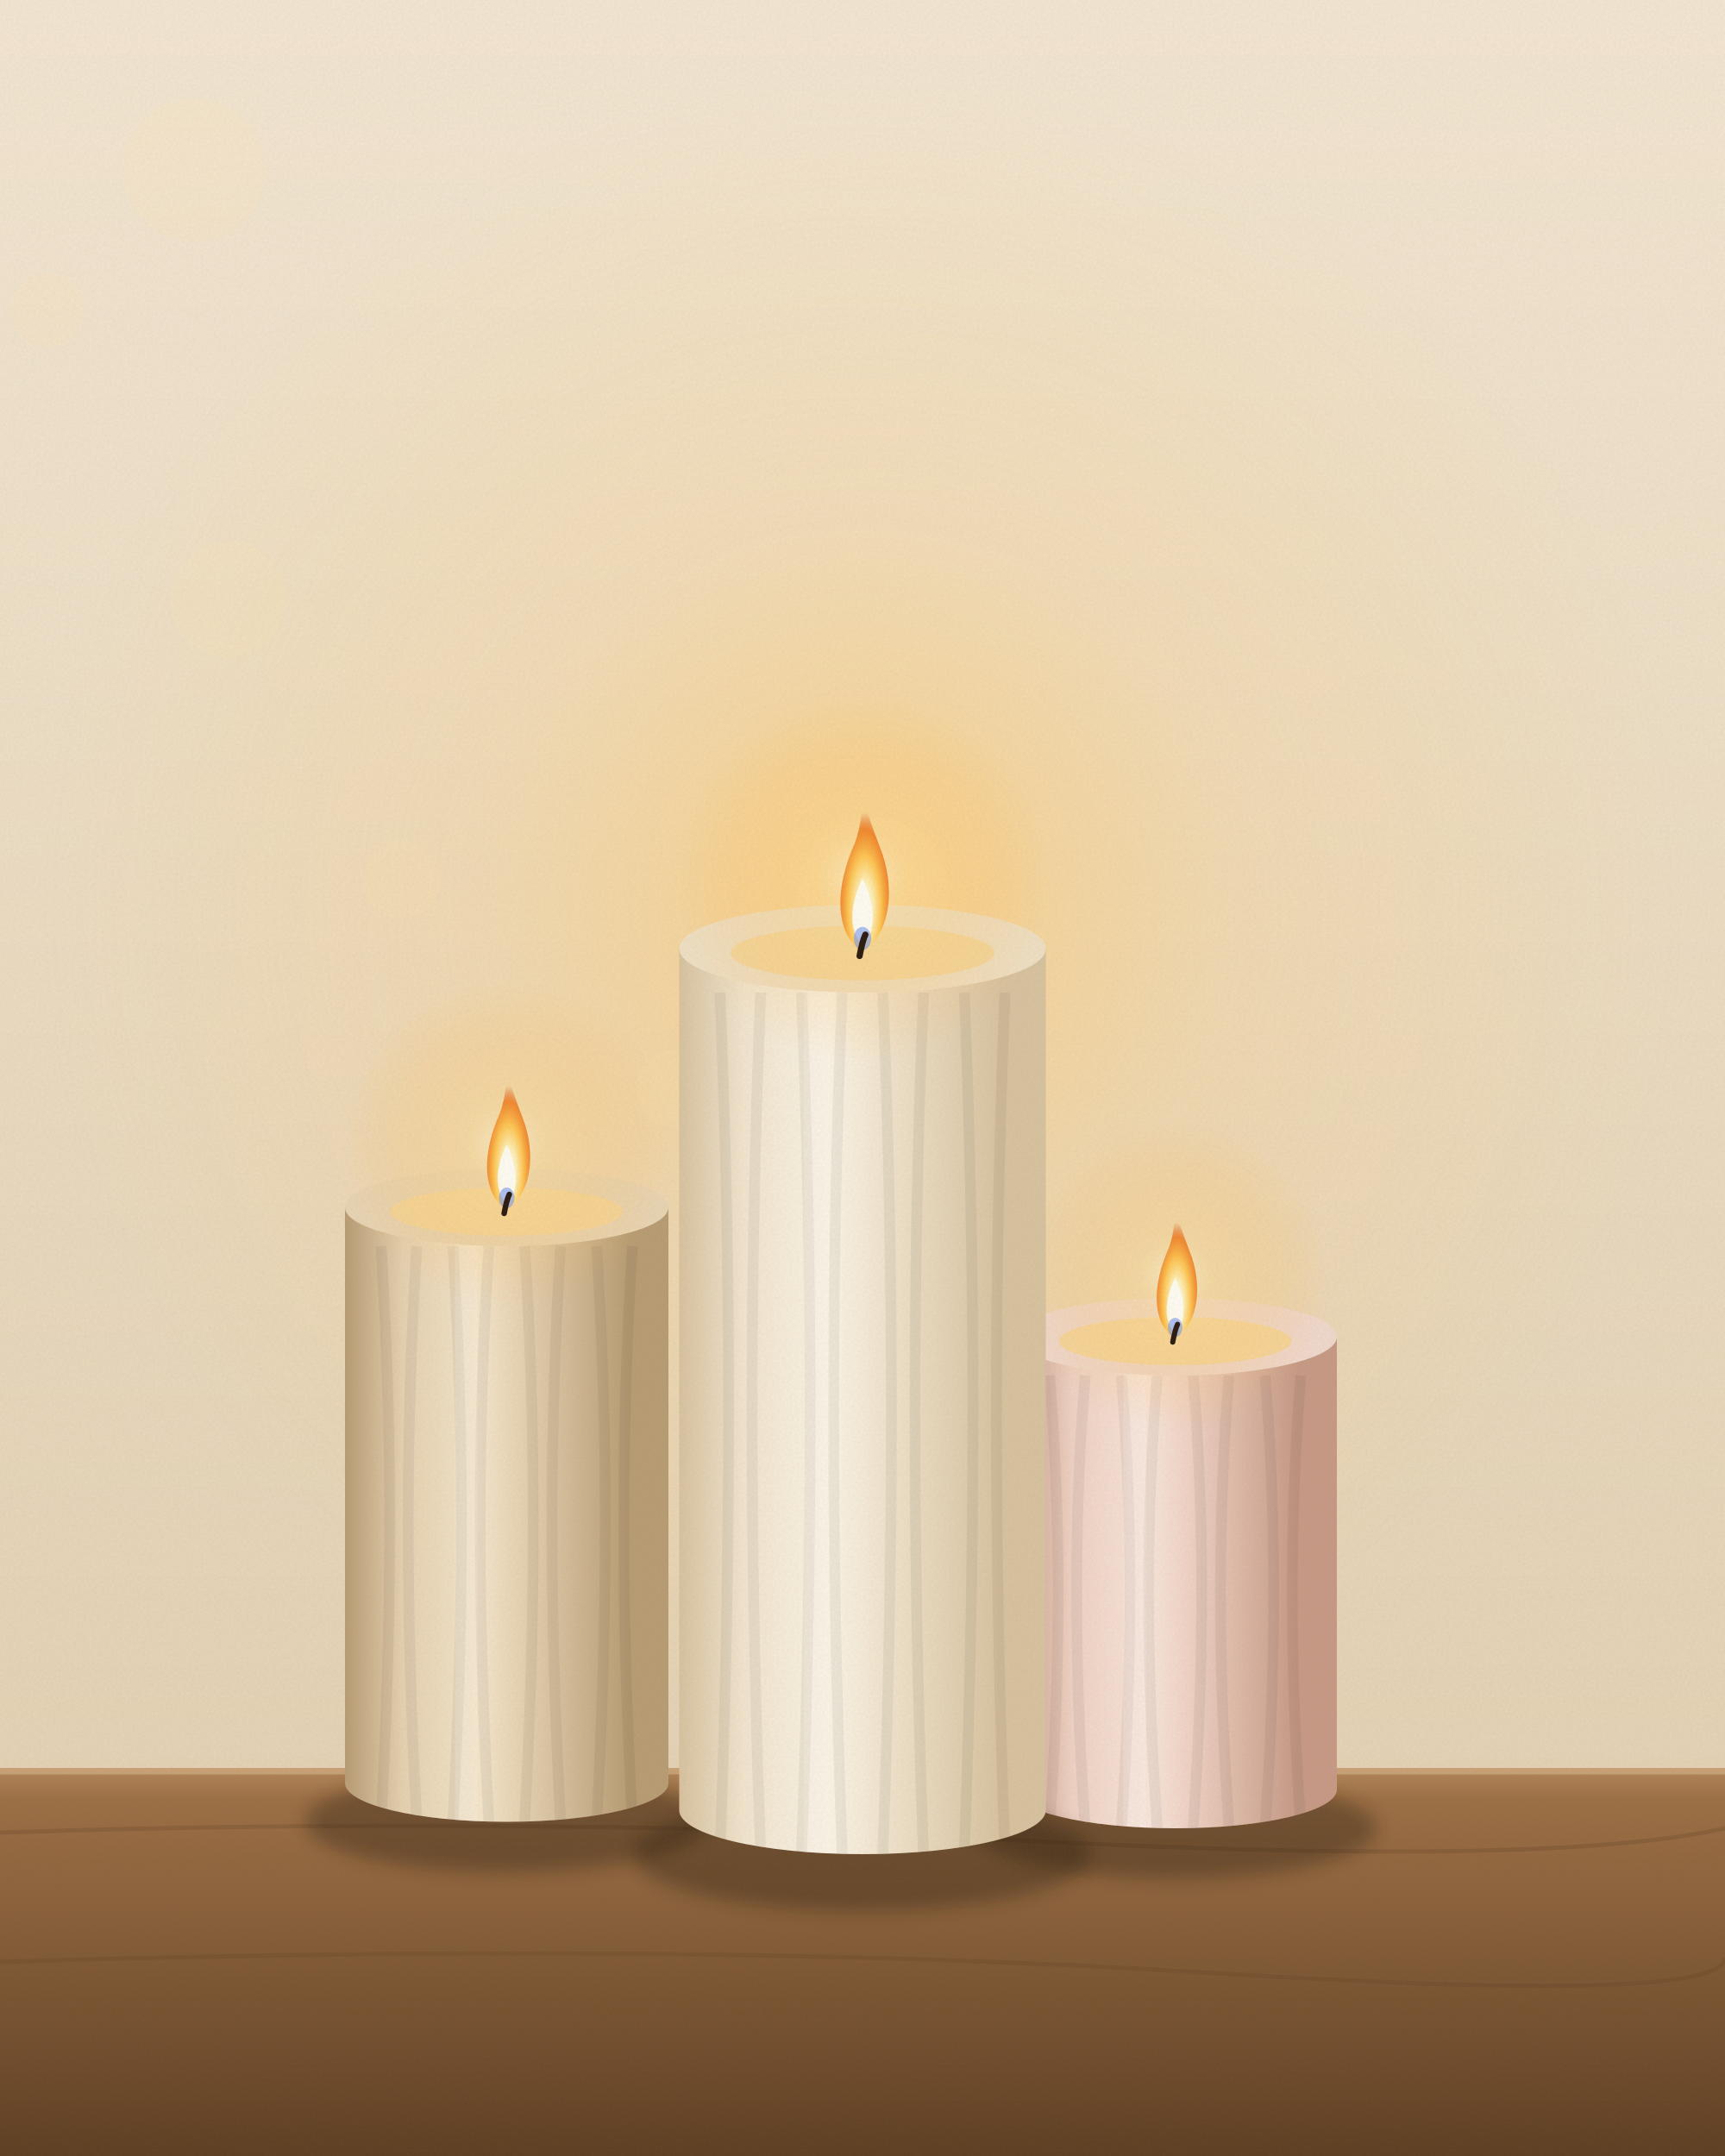
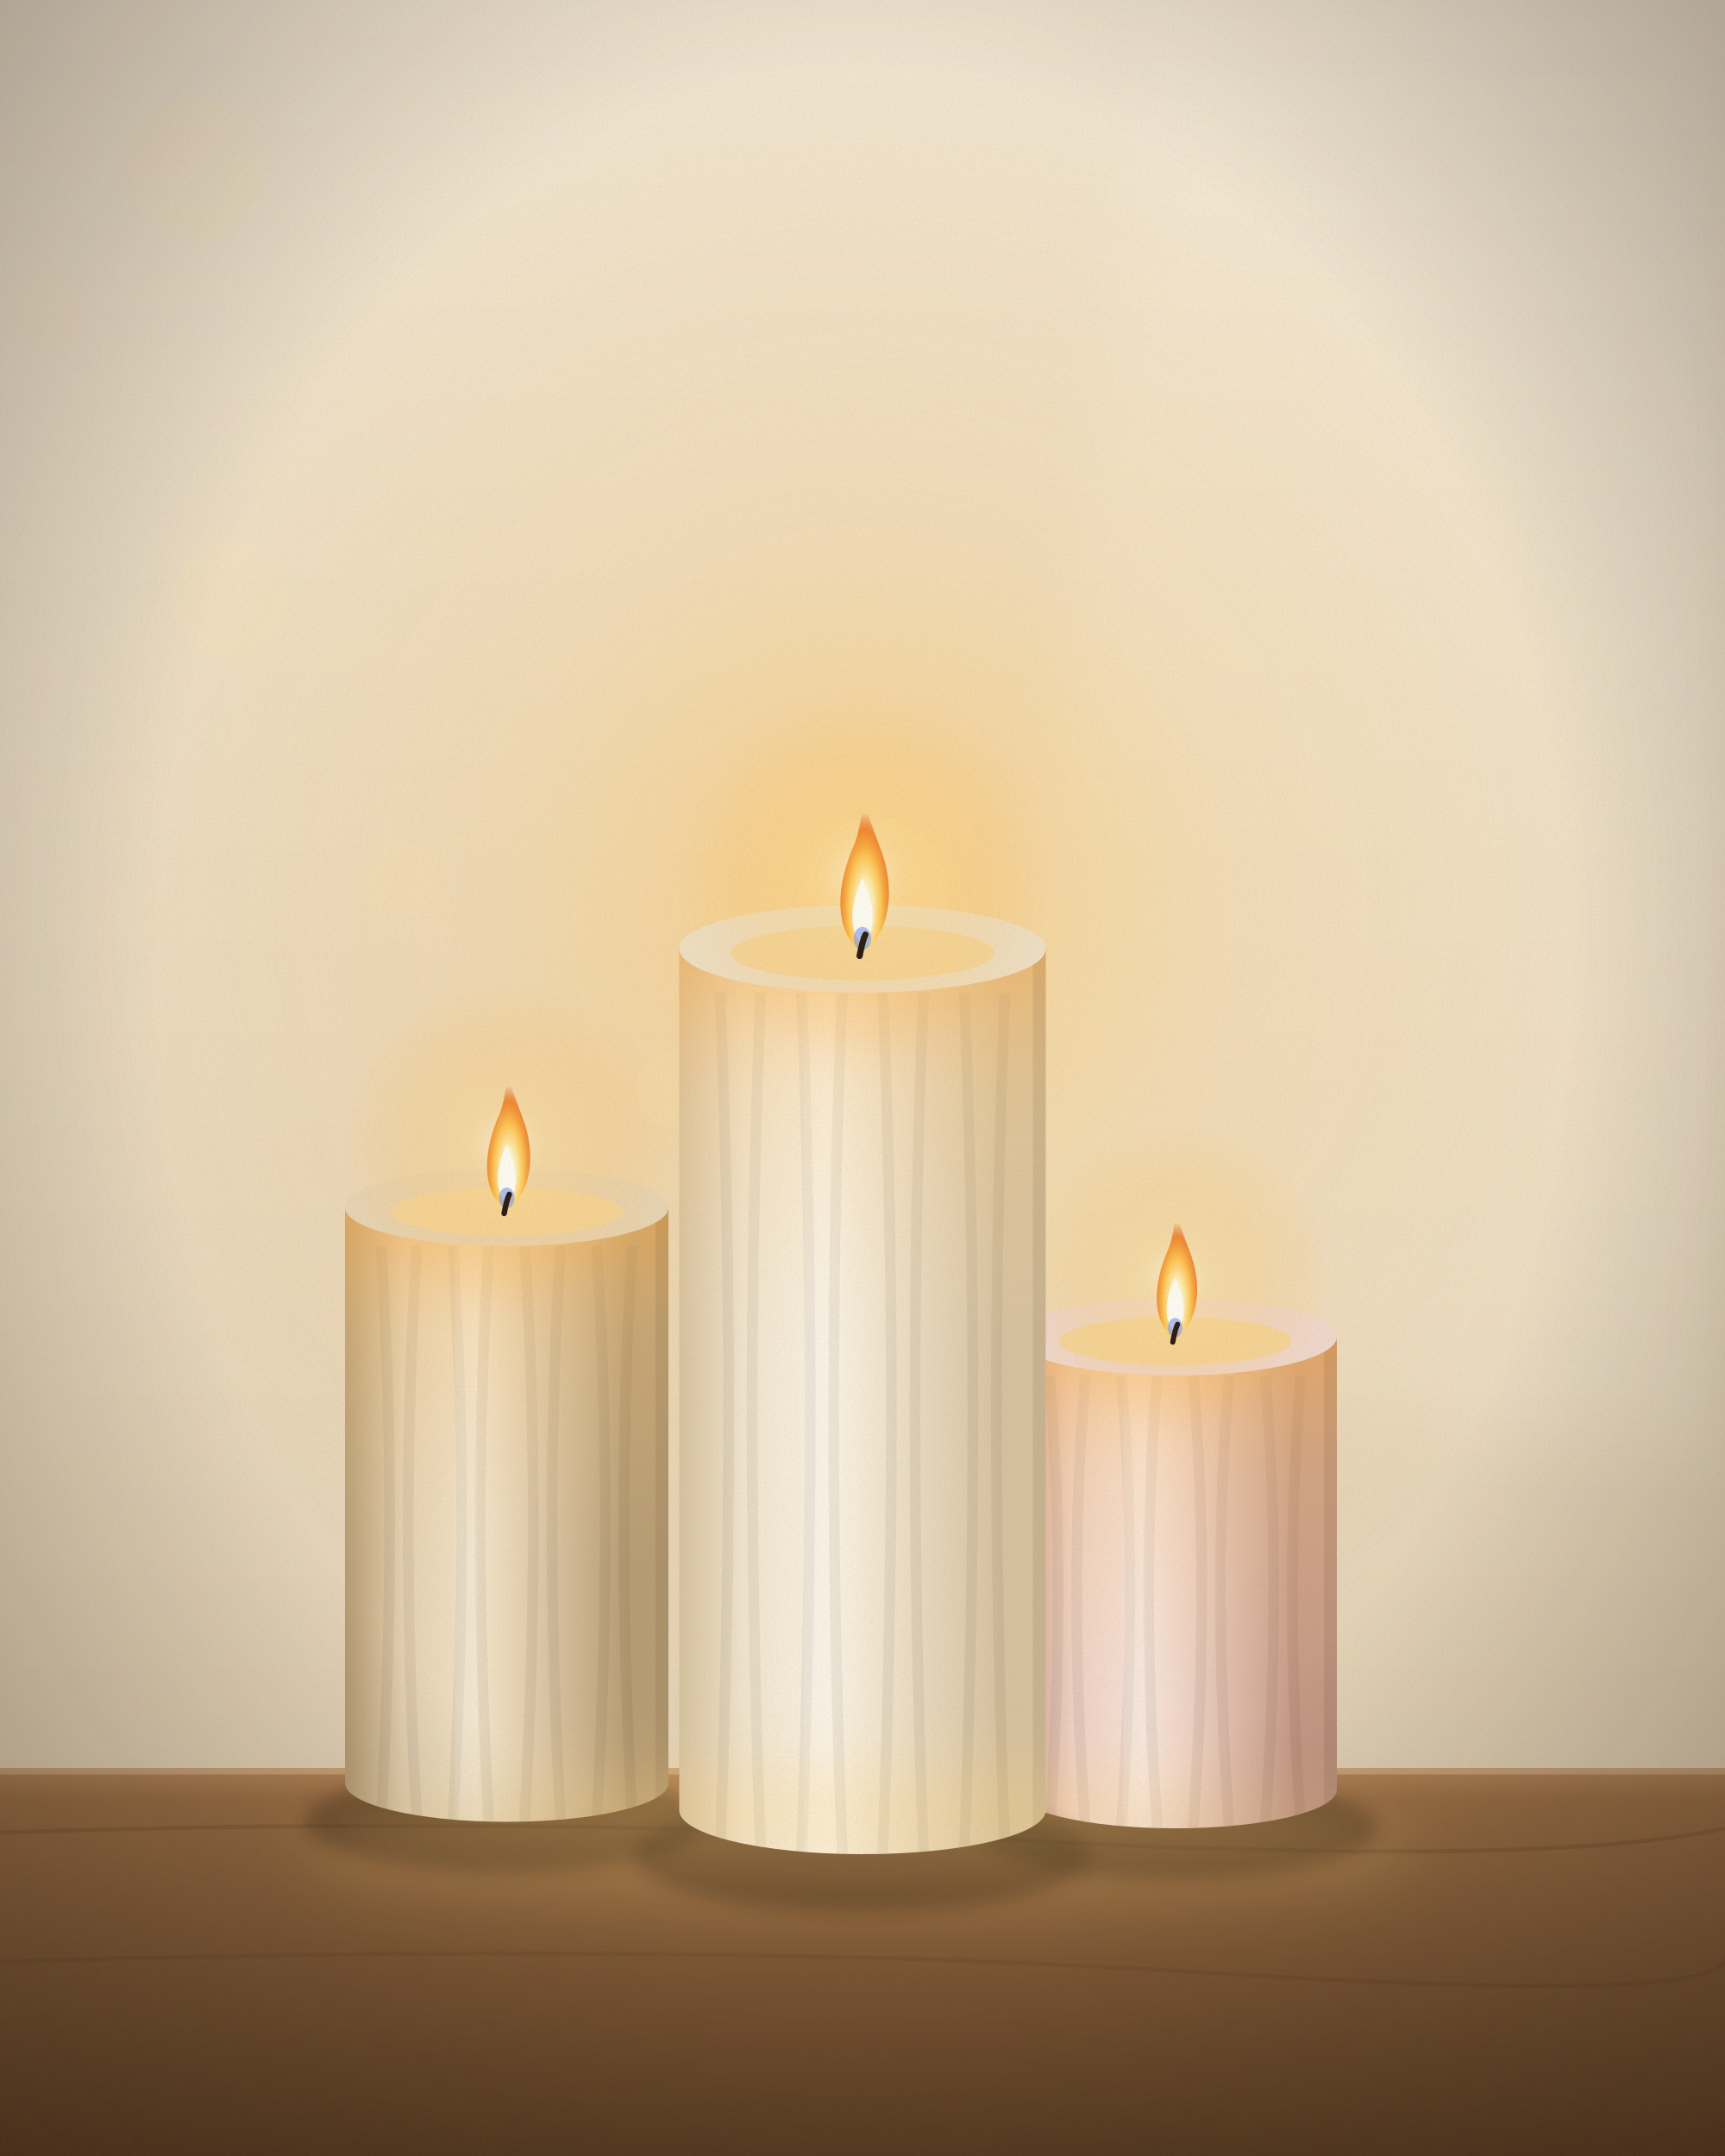
<svg xmlns="http://www.w3.org/2000/svg" viewBox="0 0 800 1000" width="800" height="1000" preserveAspectRatio="xMidYMid slice">
  <defs>
    <linearGradient id="bg4" x1="0" y1="0" x2="0" y2="1">
      <stop offset="0" stop-color="#f3e7d3" />
      <stop offset="1" stop-color="#e2cfb0" />
    </linearGradient>
    <radialGradient id="warm4" cx="0.5" cy="0.5" r="0.5">
      <stop offset="0" stop-color="#ffcf7a" stop-opacity="0.75" />
      <stop offset="0.45" stop-color="#ffcf7a" stop-opacity="0.22" />
      <stop offset="1" stop-color="#ffcf7a" stop-opacity="0" />
    </radialGradient>
    <linearGradient id="wood4" x1="0" y1="0" x2="0" y2="1">
      <stop offset="0" stop-color="#b48659" />
      <stop offset="0.08" stop-color="#9c6f45" />
      <stop offset="1" stop-color="#5e3e22" />
    </linearGradient>
    <radialGradient id="flame4" cx="0.5" cy="0.72" r="0.62">
      <stop offset="0" stop-color="#fffdf2" />
      <stop offset="0.28" stop-color="#fff1b8" />
      <stop offset="0.55" stop-color="#ffc552" />
      <stop offset="0.82" stop-color="#f07a1c" stop-opacity="0.85" />
      <stop offset="1" stop-color="#d9480f" stop-opacity="0" />
    </radialGradient>
    <radialGradient id="halo4" cx="0.5" cy="0.5" r="0.5">
      <stop offset="0" stop-color="#fff6d8" stop-opacity="0.95" />
      <stop offset="0.25" stop-color="#ffd98a" stop-opacity="0.5" />
      <stop offset="1" stop-color="#ffb347" stop-opacity="0" />
    </radialGradient>
+     <linearGradient id="waxglow4" x1="0" y1="0" x2="0" y2="1">
+       <stop offset="0" stop-color="#ffb04a" stop-opacity="0.55" />
+       <stop offset="0.35" stop-color="#ffc977" stop-opacity="0.22" />
+       <stop offset="1" stop-color="#ffd9a0" stop-opacity="0" />
+     </linearGradient>
+     <radialGradient id="vig4" cx="0.5" cy="0.45" r="0.75">
+       <stop offset="0.55" stop-color="#000" stop-opacity="0" />
+       <stop offset="1" stop-color="#1e120a" stop-opacity="0.38" />
+     </radialGradient>
+     <linearGradient id="reflect4" x1="0" y1="0" x2="0" y2="1">
+       <stop offset="0" stop-color="#ffd27a" stop-opacity="0.35" />
+       <stop offset="1" stop-color="#ffd27a" stop-opacity="0" />
+     </linearGradient>
    <filter id="soft4" x="-50%" y="-50%" width="200%" height="200%">
      <feGaussianBlur stdDeviation="14" />
    </filter>
    <filter id="blur44" x="-50%" y="-50%" width="200%" height="200%">
      <feGaussianBlur stdDeviation="4" />
    </filter>
    <filter id="grain4">
      <feTurbulence type="fractalNoise" baseFrequency="0.85" numOctaves="2" stitchTiles="stitch" />
      <feColorMatrix values="0 0 0 0 0.25  0 0 0 0 0.17  0 0 0 0 0.1  0 0 0 0.09 0" />
    </filter>
  </defs>
  <rect width="800" height="1000" fill="url(#bg4)" />
+   <rect x="496.0" y="-50.0" width="400.0" height="700.0" rx="40" fill="#fff8ea" opacity="0.18" filter="url(#soft4)" transform="rotate(8 640.0 300.0)" />
  <rect x="0" y="820" width="800" height="180" fill="url(#wood4)" />
  <path d="M0 850 Q240.0 842 480.0 854 T800 848" stroke="#4a2f19" stroke-opacity="0.18" stroke-width="2" fill="none" />
  <path d="M0 910 Q320.0 900 560.0 915 T800 908" stroke="#4a2f19" stroke-opacity="0.14" stroke-width="2" fill="none" />
  <rect x="0" y="820" width="800" height="3" fill="#d9b68c" opacity="0.6" />
  <circle cx="400" cy="420" r="380" fill="url(#warm4)">
    <animate attributeName="opacity" values="0.85;1;0.9;1;0.85" dur="3.1s" repeatCount="indefinite" />
  </circle>
  <circle cx="90" cy="79" r="33" fill="#ffe2a6" opacity="0.12">
    <animate attributeName="opacity" values="0.05;0.2;0.05" dur="5.7s" repeatCount="indefinite" />
  </circle>
  <circle cx="106" cy="278" r="27" fill="#ffe2a6" opacity="0.12">
    <animate attributeName="opacity" values="0.05;0.2;0.05" dur="5.9s" repeatCount="indefinite" />
  </circle>
  <circle cx="313" cy="505" r="18" fill="#ffe2a6" opacity="0.12">
    <animate attributeName="opacity" values="0.05;0.2;0.05" dur="5.8s" repeatCount="indefinite" />
  </circle>
  <circle cx="22" cy="144" r="17" fill="#ffe2a6" opacity="0.12">
    <animate attributeName="opacity" values="0.05;0.2;0.05" dur="8.9s" repeatCount="indefinite" />
  </circle>
  <circle cx="252" cy="593" r="18" fill="#ffe2a6" opacity="0.12">
    <animate attributeName="opacity" values="0.05;0.2;0.05" dur="8.6s" repeatCount="indefinite" />
  </circle>
  <circle cx="405" cy="414" r="35" fill="#ffe2a6" opacity="0.12">
    <animate attributeName="opacity" values="0.05;0.2;0.05" dur="6.1s" repeatCount="indefinite" />
  </circle>
  <circle cx="186" cy="408" r="18" fill="#ffe2a6" opacity="0.12">
    <animate attributeName="opacity" values="0.05;0.2;0.05" dur="5.1s" repeatCount="indefinite" />
  </circle>
  <defs>
    <linearGradient id="w4" x1="0" y1="0" x2="1" y2="0">
      <stop offset="0" stop-color="#d8c3a0" />
      <stop offset="0.18" stop-color="#f2e6d0" />
      <stop offset="0.42" stop-color="#fbf4e6" />
      <stop offset="0.55" stop-color="#f2e6d0" />
      <stop offset="0.88" stop-color="#d8c3a0" />
      <stop offset="1" stop-color="#d8c3a0" />
    </linearGradient>
    <linearGradient id="s4" x1="0" y1="0" x2="1" y2="0">
      <stop offset="0" stop-color="#b89d74" />
      <stop offset="0.18" stop-color="#e6d2b2" />
      <stop offset="0.42" stop-color="#f4e6cc" />
      <stop offset="0.55" stop-color="#e6d2b2" />
      <stop offset="0.88" stop-color="#b89d74" />
      <stop offset="1" stop-color="#b89d74" />
    </linearGradient>
    <linearGradient id="b4" x1="0" y1="0" x2="1" y2="0">
      <stop offset="0" stop-color="#c79a86" />
      <stop offset="0.18" stop-color="#efd2c4" />
      <stop offset="0.42" stop-color="#f9e6dc" />
      <stop offset="0.55" stop-color="#efd2c4" />
      <stop offset="0.88" stop-color="#c79a86" />
      <stop offset="1" stop-color="#c79a86" />
    </linearGradient>
  </defs>
  <clipPath id="clip4_160_560">
    <path d="M160 560 L160 827.0 A75.0 18.0 0 0 0 310 827.0 L310 560 Z" />
  </clipPath>
  <ellipse cx="235.0" cy="845" rx="93.75" ry="23.4" fill="#2b1a0e" opacity="0.38" filter="url(#blur44)" />
  <path d="M160 560 L160 827.0 A75.0 18.0 0 0 0 310 827.0 L310 560 Z" fill="url(#s4)" />
  <g clip-path="url(#clip4_160_560)">
    <path d="M176.7 578.0 Q184.7 702.5 176.7 845.0" stroke="#000" stroke-opacity="0.07" stroke-width="5" fill="none" />
    <path d="M193.3 578.0 Q185.3 702.5 193.3 845.0" stroke="#000" stroke-opacity="0.07" stroke-width="5" fill="none" />
    <path d="M210.0 578.0 Q218.0 702.5 210.0 845.0" stroke="#000" stroke-opacity="0.07" stroke-width="5" fill="none" />
    <path d="M226.7 578.0 Q218.7 702.5 226.7 845.0" stroke="#000" stroke-opacity="0.07" stroke-width="5" fill="none" />
    <path d="M243.3 578.0 Q251.3 702.5 243.3 845.0" stroke="#000" stroke-opacity="0.07" stroke-width="5" fill="none" />
    <path d="M260.0 578.0 Q252.0 702.5 260.0 845.0" stroke="#000" stroke-opacity="0.07" stroke-width="5" fill="none" />
    <path d="M276.7 578.0 Q284.7 702.5 276.7 845.0" stroke="#000" stroke-opacity="0.07" stroke-width="5" fill="none" />
    <path d="M293.3 578.0 Q285.3 702.5 293.3 845.0" stroke="#000" stroke-opacity="0.07" stroke-width="5" fill="none" />
    <rect x="160" y="560" width="150" height="285" fill="url(#s4)" opacity="0.18" />
    <rect x="211.0" y="560" width="10.5" height="285" fill="#fff" opacity="0.16" />
+     <rect x="160" y="560" width="150" height="165.0" fill="url(#waxglow4)">
+       <animate attributeName="opacity" values="0.85;1;0.9;1;0.85" dur="3.1s" begin="0.40s" repeatCount="indefinite" />
+     </rect>
+     <rect x="304" y="560" width="6" height="285" fill="#3b2412" opacity="0.10" />
  </g>
  <ellipse cx="235.0" cy="560" rx="75.0" ry="18.0" fill="#e8d5b4" />
  <ellipse cx="235.0" cy="562" rx="54.0" ry="11.16" fill="#f6d79a" opacity="0.9">
    <animate attributeName="opacity" values="0.8;1;0.85;0.95;0.8" dur="3.1s" begin="0.40s" repeatCount="indefinite" />
  </ellipse>
  <g transform="translate(235.0 558) scale(0.8)">
    <circle cx="0" cy="-34" r="95" fill="url(#halo4)" opacity="0.8">
      <animate attributeName="opacity" values="0.7;0.95;0.78;0.9;0.7" dur="3.1s" begin="0.40s" repeatCount="indefinite" />
      <animate attributeName="r" values="92;100;95;98;92" dur="3.1s" begin="0.40s" repeatCount="indefinite" />
    </circle>
    <g>
      <animateTransform attributeName="transform" type="skewX" values="0;3;-2.5;1.5;-1;0" dur="2.6s" begin="0.40s" repeatCount="indefinite" />
      <g>
        <animateTransform attributeName="transform" type="scale" values="1 1;0.96 1.07;1.03 0.95;0.98 1.04;1 1" dur="1.7s" begin="0.40s" repeatCount="indefinite" />
        <path d="M0 4 C-15 -6 -14 -30 -4 -52 C-1 -60 0 -70 0 -76 C3 -66 6 -58 9 -50 C17 -30 15 -6 0 4 Z" fill="url(#flame4)" />
        <path d="M0 0 C-7 -6 -7 -20 0 -34 C7 -20 7 -6 0 0 Z" fill="#fffef6" opacity="0.92" />
        <ellipse cx="0" cy="-3" rx="4.5" ry="6" fill="#6d8ff0" opacity="0.55" />
      </g>
    </g>
    <path d="M-1.5 6 Q0 -2 1.5 -5" stroke="#2a1a10" stroke-width="3.2" stroke-linecap="round" fill="none" />
  </g>
  <clipPath id="clip4_470_620">
    <path d="M470 620 L470 830.0 A75.0 18.0 0 0 0 620 830.0 L620 620 Z" />
  </clipPath>
  <ellipse cx="545.0" cy="848" rx="93.75" ry="23.4" fill="#2b1a0e" opacity="0.38" filter="url(#blur44)" />
  <path d="M470 620 L470 830.0 A75.0 18.0 0 0 0 620 830.0 L620 620 Z" fill="url(#b4)" />
  <g clip-path="url(#clip4_470_620)">
    <path d="M486.7 638.0 Q494.7 734.0 486.7 848.0" stroke="#000" stroke-opacity="0.07" stroke-width="5" fill="none" />
    <path d="M503.3 638.0 Q495.3 734.0 503.3 848.0" stroke="#000" stroke-opacity="0.07" stroke-width="5" fill="none" />
    <path d="M520.0 638.0 Q528.0 734.0 520.0 848.0" stroke="#000" stroke-opacity="0.07" stroke-width="5" fill="none" />
    <path d="M536.7 638.0 Q528.7 734.0 536.7 848.0" stroke="#000" stroke-opacity="0.07" stroke-width="5" fill="none" />
    <path d="M553.3 638.0 Q561.3 734.0 553.3 848.0" stroke="#000" stroke-opacity="0.07" stroke-width="5" fill="none" />
    <path d="M570.0 638.0 Q562.0 734.0 570.0 848.0" stroke="#000" stroke-opacity="0.07" stroke-width="5" fill="none" />
    <path d="M586.7 638.0 Q594.7 734.0 586.7 848.0" stroke="#000" stroke-opacity="0.07" stroke-width="5" fill="none" />
    <path d="M603.3 638.0 Q595.3 734.0 603.3 848.0" stroke="#000" stroke-opacity="0.07" stroke-width="5" fill="none" />
    <rect x="470" y="620" width="150" height="228" fill="url(#b4)" opacity="0.18" />
    <rect x="521.0" y="620" width="10.5" height="228" fill="#fff" opacity="0.16" />
+     <rect x="470" y="620" width="150" height="165.0" fill="url(#waxglow4)">
+       <animate attributeName="opacity" values="0.85;1;0.9;1;0.85" dur="3.1s" begin="0.90s" repeatCount="indefinite" />
+     </rect>
+     <rect x="614" y="620" width="6" height="228" fill="#3b2412" opacity="0.10" />
  </g>
  <ellipse cx="545.0" cy="620" rx="75.0" ry="18.0" fill="#f0d9cd" />
  <ellipse cx="545.0" cy="622" rx="54.0" ry="11.16" fill="#f6d79a" opacity="0.9">
    <animate attributeName="opacity" values="0.8;1;0.85;0.95;0.8" dur="3.1s" begin="0.90s" repeatCount="indefinite" />
  </ellipse>
  <g transform="translate(545.0 618) scale(0.75)">
    <circle cx="0" cy="-34" r="95" fill="url(#halo4)" opacity="0.8">
      <animate attributeName="opacity" values="0.7;0.95;0.78;0.9;0.7" dur="3.1s" begin="0.90s" repeatCount="indefinite" />
      <animate attributeName="r" values="92;100;95;98;92" dur="3.1s" begin="0.90s" repeatCount="indefinite" />
    </circle>
    <g>
      <animateTransform attributeName="transform" type="skewX" values="0;3;-2.5;1.5;-1;0" dur="2.6s" begin="0.90s" repeatCount="indefinite" />
      <g>
        <animateTransform attributeName="transform" type="scale" values="1 1;0.96 1.07;1.03 0.95;0.98 1.04;1 1" dur="1.7s" begin="0.90s" repeatCount="indefinite" />
        <path d="M0 4 C-15 -6 -14 -30 -4 -52 C-1 -60 0 -70 0 -76 C3 -66 6 -58 9 -50 C17 -30 15 -6 0 4 Z" fill="url(#flame4)" />
        <path d="M0 0 C-7 -6 -7 -20 0 -34 C7 -20 7 -6 0 0 Z" fill="#fffef6" opacity="0.92" />
        <ellipse cx="0" cy="-3" rx="4.5" ry="6" fill="#6d8ff0" opacity="0.55" />
      </g>
    </g>
    <path d="M-1.5 6 Q0 -2 1.5 -5" stroke="#2a1a10" stroke-width="3.2" stroke-linecap="round" fill="none" />
  </g>
  <clipPath id="clip4_315_440">
    <path d="M315 440 L315 839.6 A85.0 20.4 0 0 0 485 839.6 L485 440 Z" />
  </clipPath>
  <ellipse cx="400.0" cy="860" rx="106.25" ry="26.52" fill="#2b1a0e" opacity="0.38" filter="url(#blur44)" />
  <path d="M315 440 L315 839.6 A85.0 20.4 0 0 0 485 839.6 L485 440 Z" fill="url(#w4)" />
  <g clip-path="url(#clip4_315_440)">
    <path d="M333.9 460.4 Q341.9 650.0 333.9 860.0" stroke="#000" stroke-opacity="0.07" stroke-width="5" fill="none" />
    <path d="M352.8 460.4 Q344.8 650.0 352.8 860.0" stroke="#000" stroke-opacity="0.07" stroke-width="5" fill="none" />
    <path d="M371.7 460.4 Q379.7 650.0 371.7 860.0" stroke="#000" stroke-opacity="0.07" stroke-width="5" fill="none" />
    <path d="M390.6 460.4 Q382.6 650.0 390.6 860.0" stroke="#000" stroke-opacity="0.07" stroke-width="5" fill="none" />
    <path d="M409.4 460.4 Q417.4 650.0 409.4 860.0" stroke="#000" stroke-opacity="0.07" stroke-width="5" fill="none" />
    <path d="M428.3 460.4 Q420.3 650.0 428.3 860.0" stroke="#000" stroke-opacity="0.07" stroke-width="5" fill="none" />
    <path d="M447.2 460.4 Q455.2 650.0 447.2 860.0" stroke="#000" stroke-opacity="0.07" stroke-width="5" fill="none" />
    <path d="M466.1 460.4 Q458.1 650.0 466.1 860.0" stroke="#000" stroke-opacity="0.07" stroke-width="5" fill="none" />
    <rect x="315" y="440" width="170" height="420" fill="url(#w4)" opacity="0.18" />
    <rect x="372.8" y="440" width="11.9" height="420" fill="#fff" opacity="0.16" />
+     <rect x="315" y="440" width="170" height="187" fill="url(#waxglow4)">
+       <animate attributeName="opacity" values="0.85;1;0.9;1;0.85" dur="3.1s" begin="0.00s" repeatCount="indefinite" />
+     </rect>
+     <rect x="479" y="440" width="6" height="420" fill="#3b2412" opacity="0.10" />
  </g>
  <ellipse cx="400.0" cy="440" rx="85.0" ry="20.4" fill="#efe0c4" />
  <ellipse cx="400.0" cy="442" rx="61.2" ry="12.648" fill="#f6d79a" opacity="0.9">
    <animate attributeName="opacity" values="0.8;1;0.85;0.95;0.8" dur="3.1s" begin="0.00s" repeatCount="indefinite" />
  </ellipse>
  <g transform="translate(400.0 438) scale(0.9)">
    <circle cx="0" cy="-34" r="95" fill="url(#halo4)" opacity="0.8">
      <animate attributeName="opacity" values="0.7;0.95;0.78;0.9;0.7" dur="3.1s" begin="0.00s" repeatCount="indefinite" />
      <animate attributeName="r" values="92;100;95;98;92" dur="3.1s" begin="0.00s" repeatCount="indefinite" />
    </circle>
    <g>
      <animateTransform attributeName="transform" type="skewX" values="0;3;-2.5;1.5;-1;0" dur="2.6s" begin="0.00s" repeatCount="indefinite" />
      <g>
        <animateTransform attributeName="transform" type="scale" values="1 1;0.96 1.07;1.03 0.95;0.98 1.04;1 1" dur="1.7s" begin="0.00s" repeatCount="indefinite" />
        <path d="M0 4 C-15 -6 -14 -30 -4 -52 C-1 -60 0 -70 0 -76 C3 -66 6 -58 9 -50 C17 -30 15 -6 0 4 Z" fill="url(#flame4)" />
        <path d="M0 0 C-7 -6 -7 -20 0 -34 C7 -20 7 -6 0 0 Z" fill="#fffef6" opacity="0.92" />
        <ellipse cx="0" cy="-3" rx="4.5" ry="6" fill="#6d8ff0" opacity="0.55" />
      </g>
    </g>
    <path d="M-1.5 6 Q0 -2 1.5 -5" stroke="#2a1a10" stroke-width="3.2" stroke-linecap="round" fill="none" />
  </g>
+   <ellipse cx="400.0" cy="860" rx="256.0" ry="38" fill="url(#reflect4)" filter="url(#soft4)">
+     <animate attributeName="opacity" values="0.7;1;0.8;1;0.7" dur="3.1s" repeatCount="indefinite" />
+   </ellipse>
+   <rect width="800" height="1000" fill="url(#vig4)" />
  <rect width="800" height="1000" filter="url(#grain4)" />
</svg>
